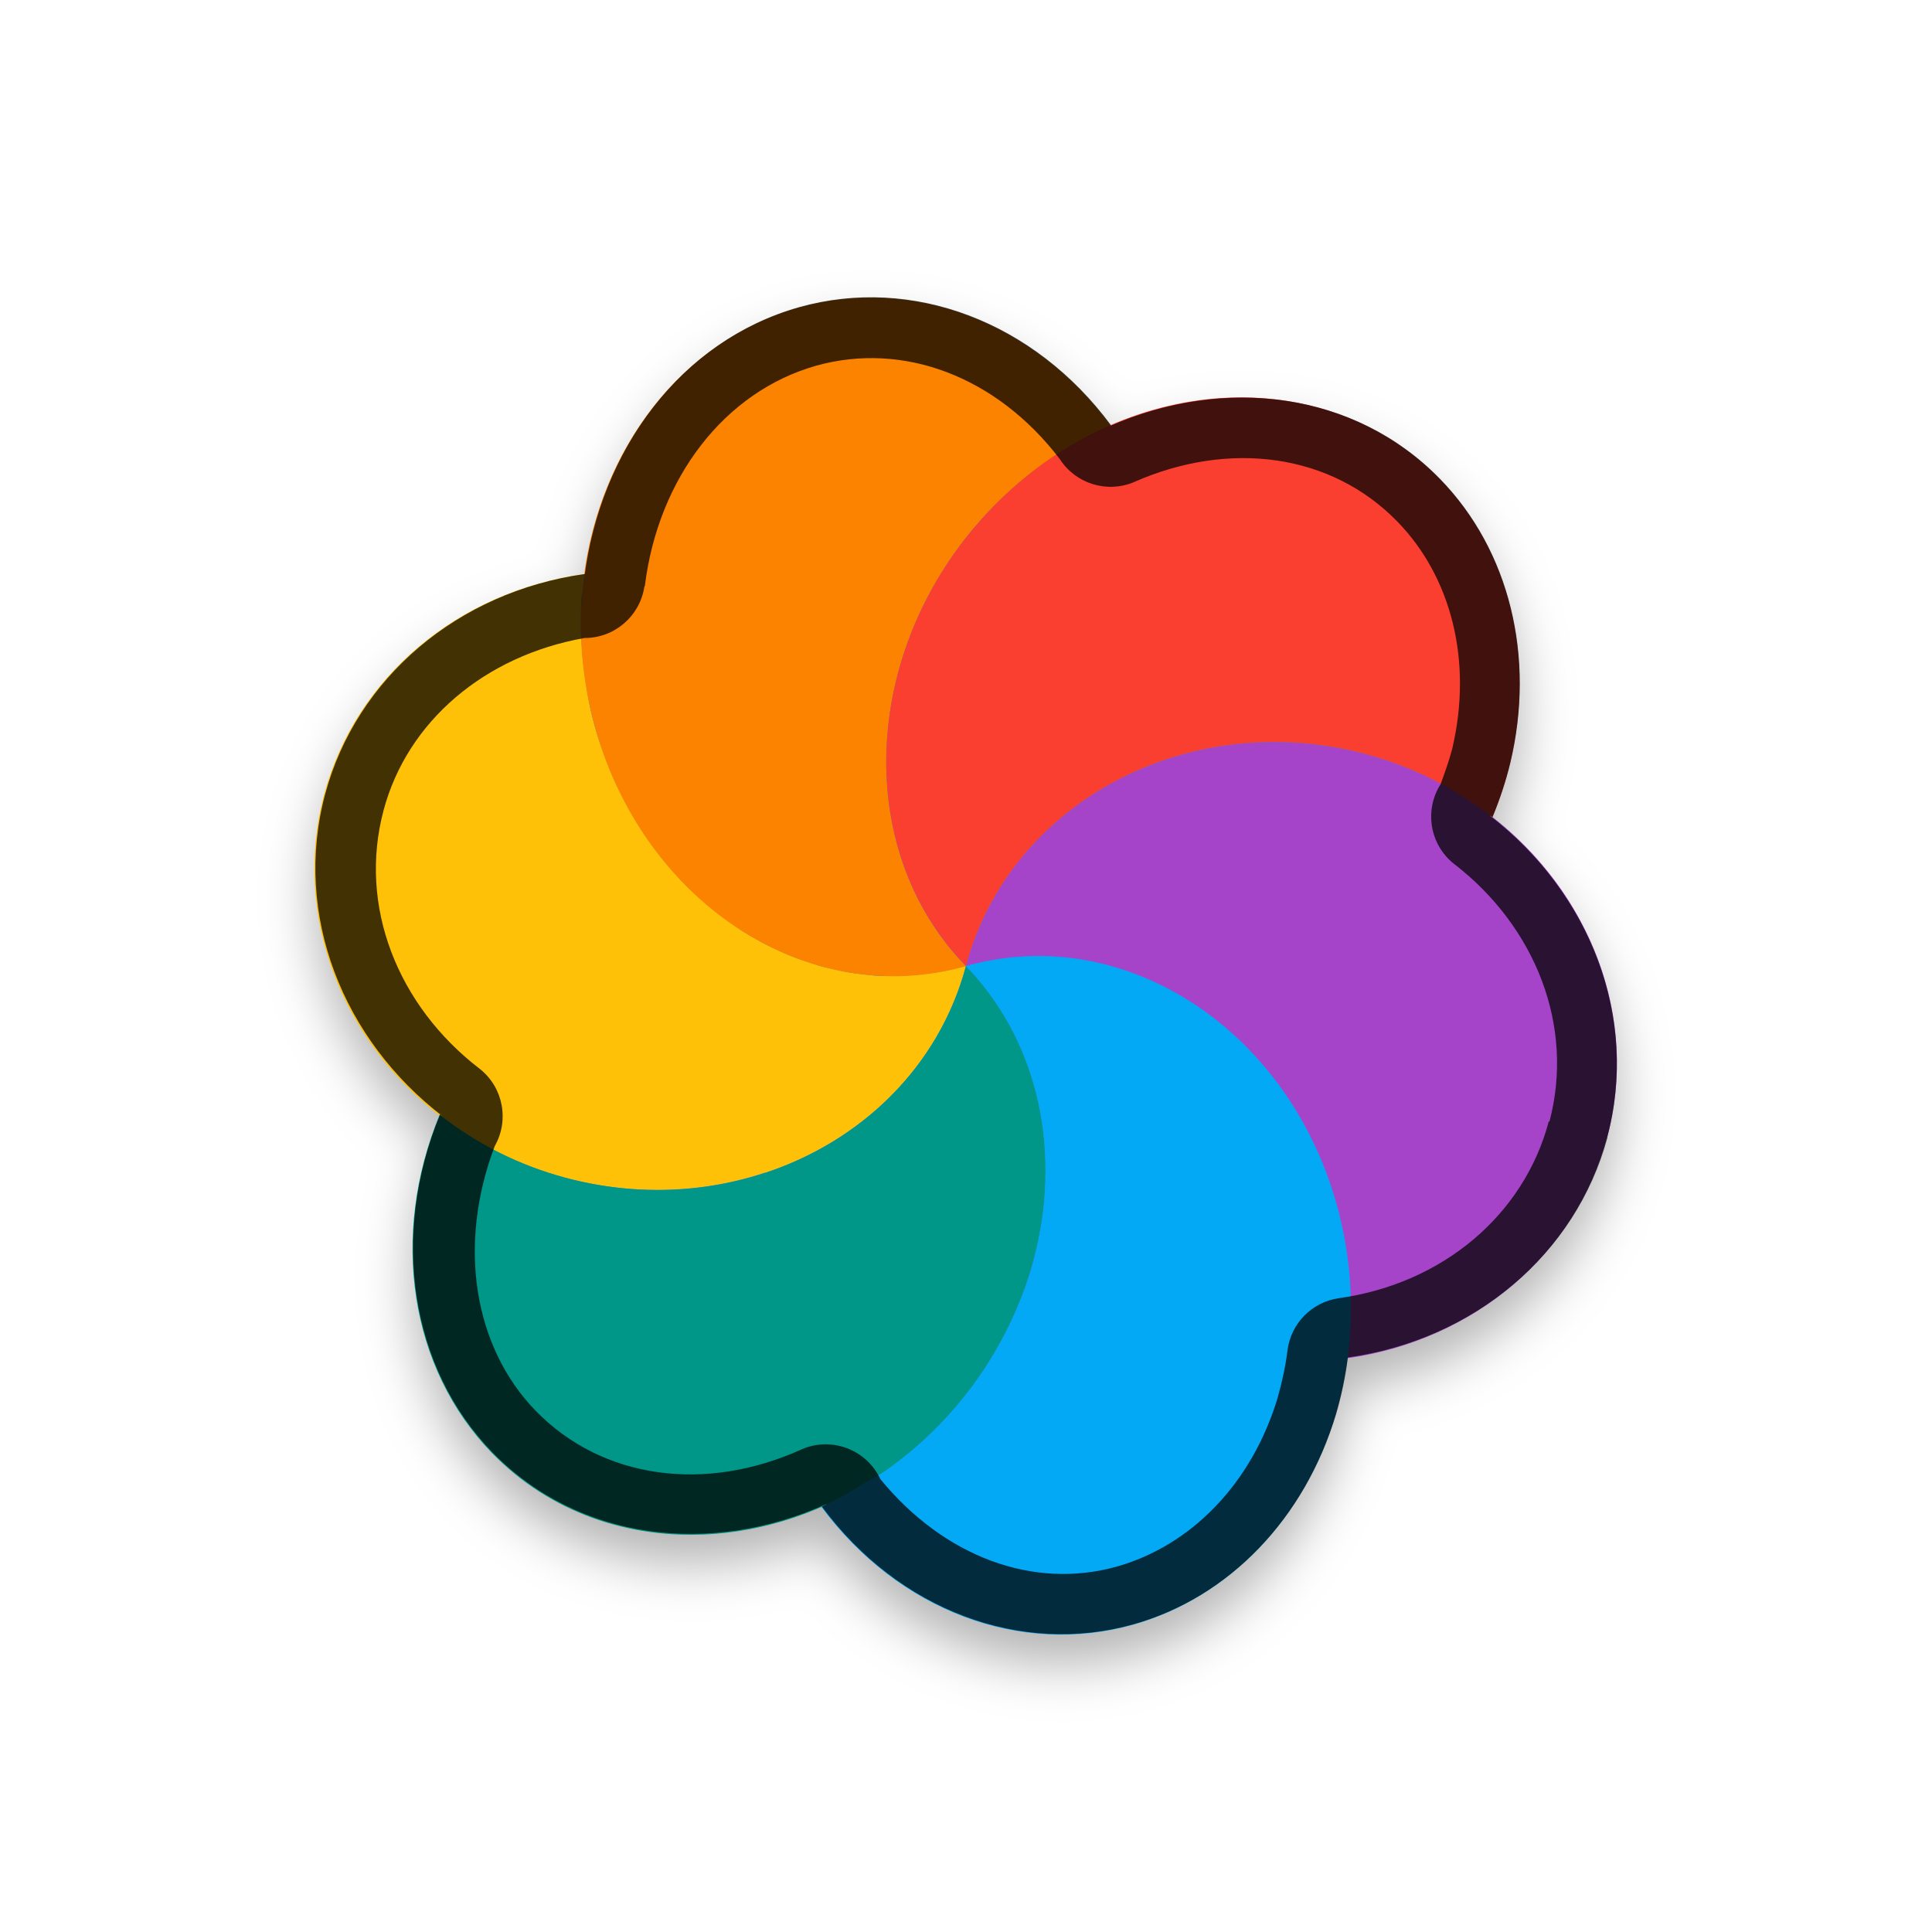
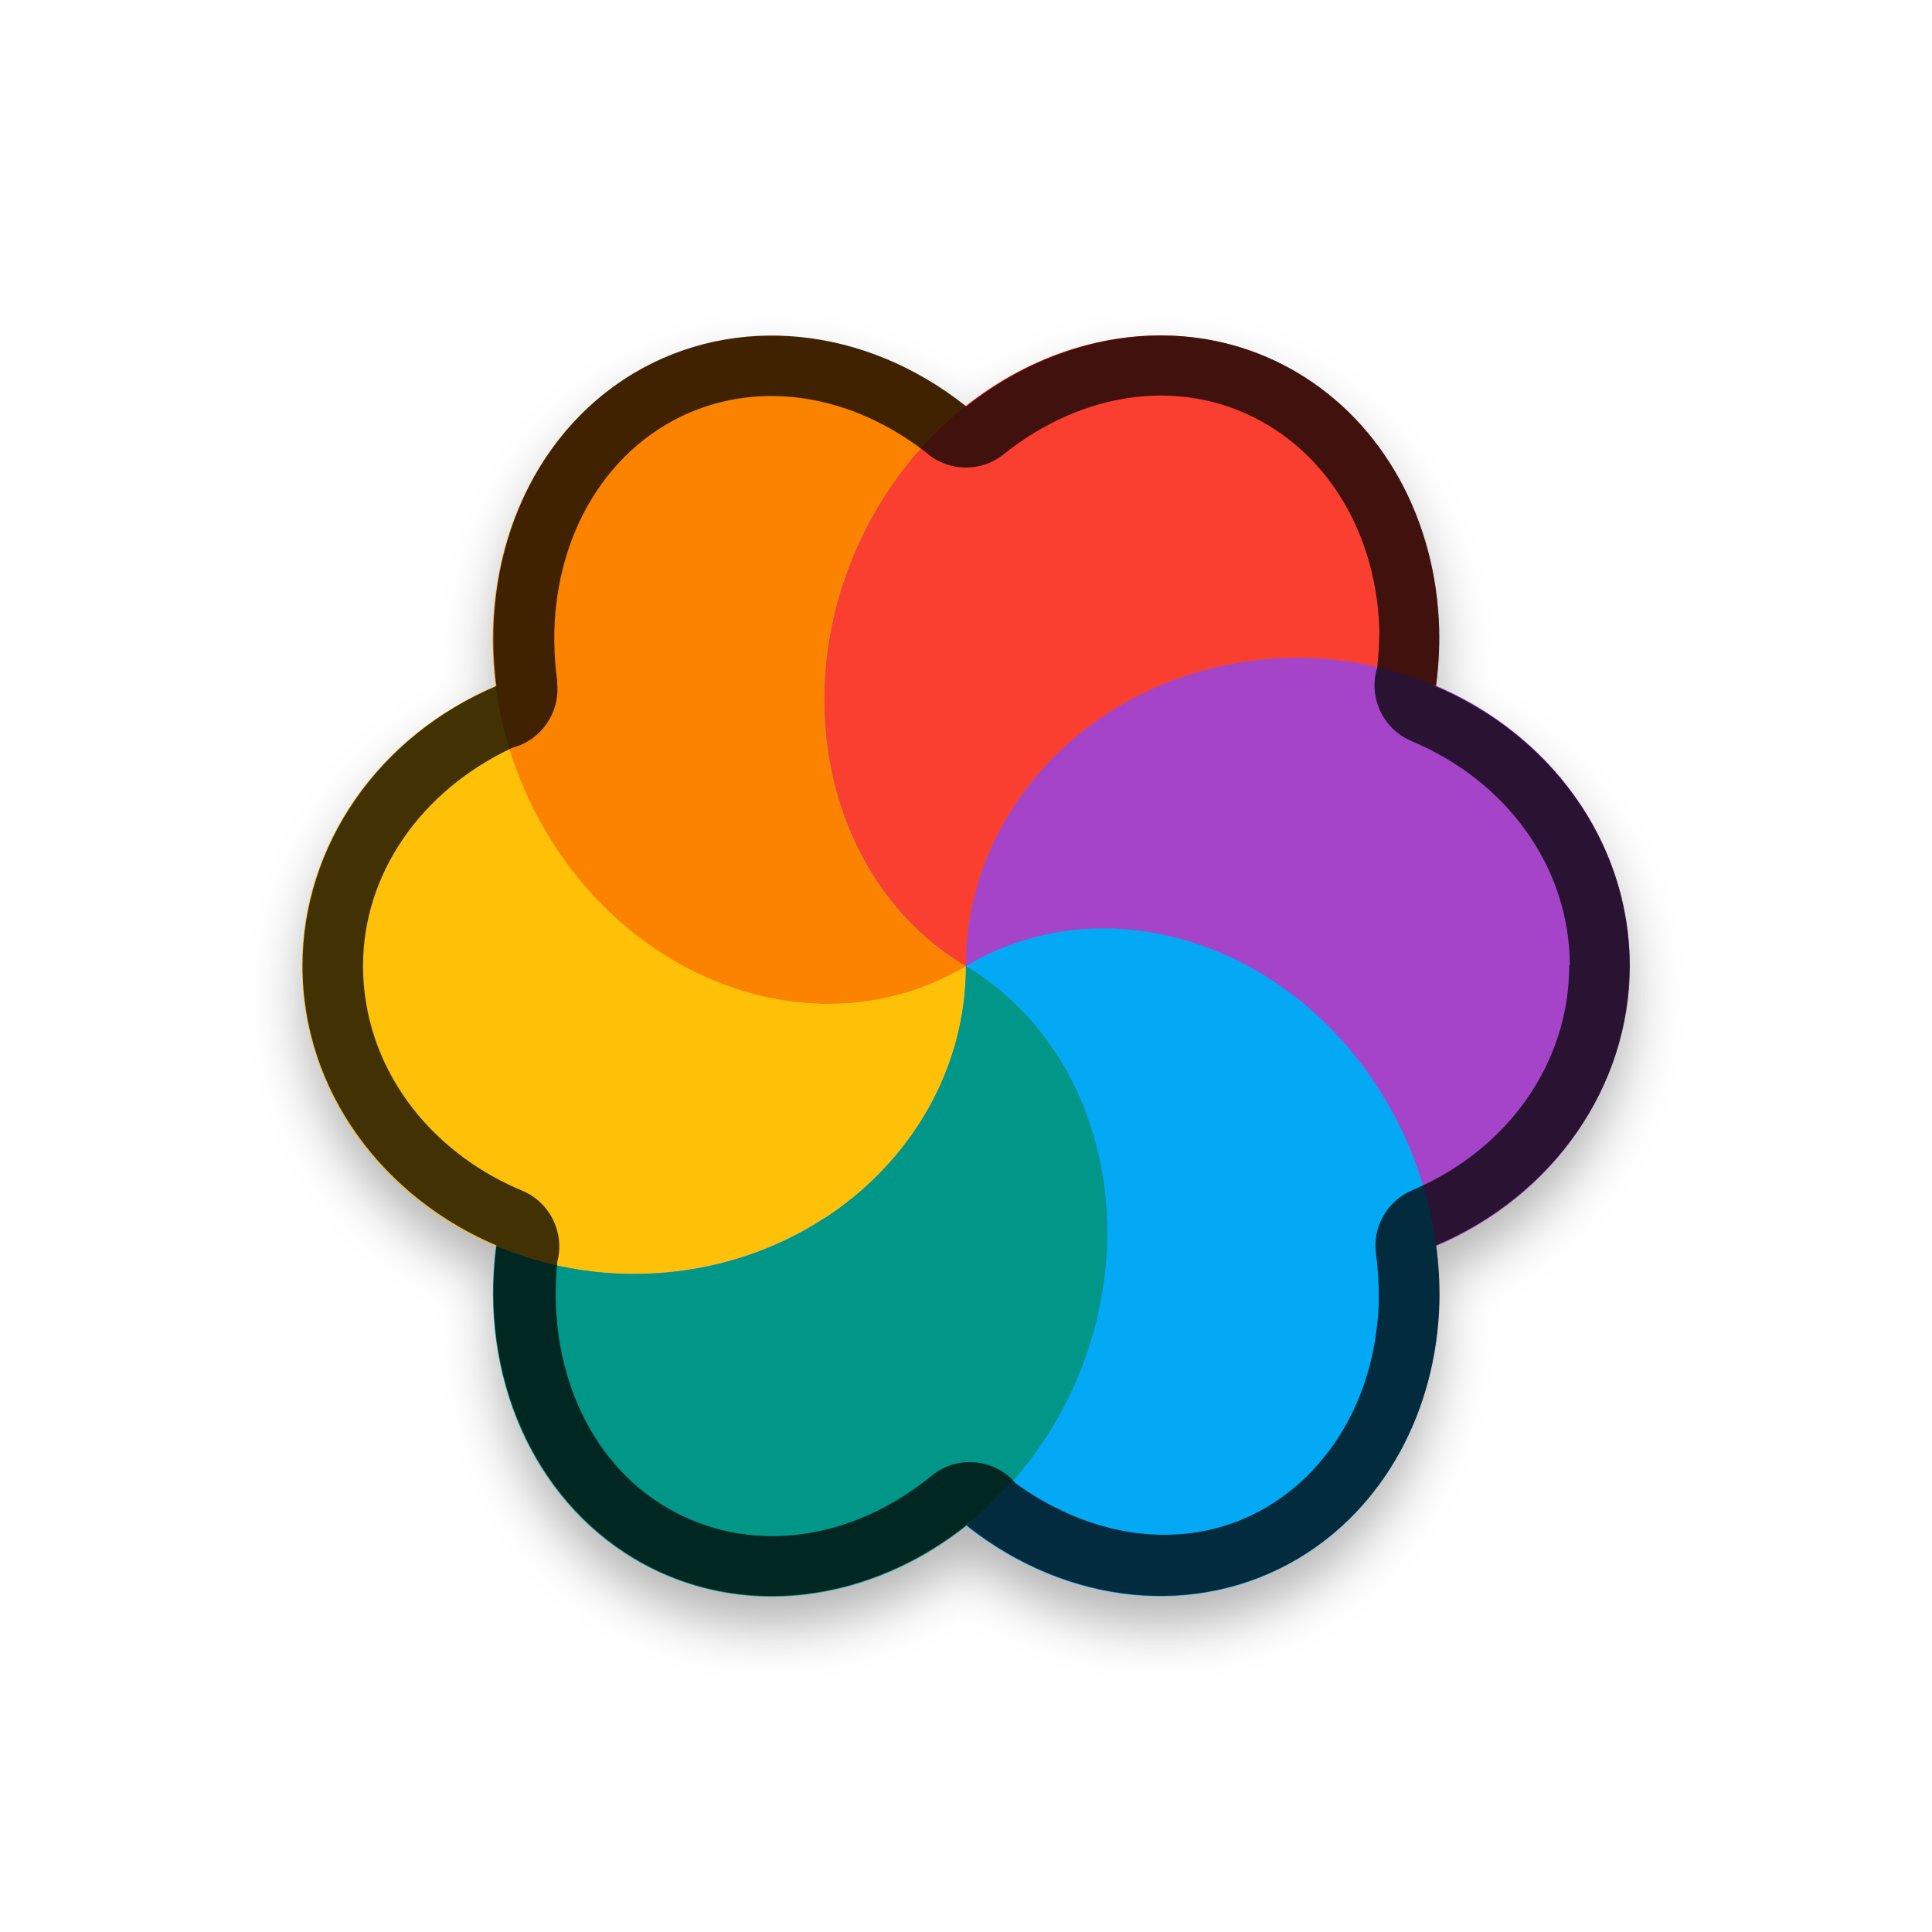
<svg xmlns="http://www.w3.org/2000/svg" id="svg5327" width="32" height="32" version="1.1">
  <defs id="defs5329">
-     <filter id="filter1239" style="color-interpolation-filters:sRGB" width="1.097" height="1.095" x="-.05" y="-.05">
-       <feGaussianBlur id="feGaussianBlur1241" stdDeviation=".437" />
+     <filter id="filter1158" style="color-interpolation-filters:sRGB" width="1.094" height="1.099" x="-.05" y="-.05">
+       <feGaussianBlur id="feGaussianBlur1160" stdDeviation=".429" />
    </filter>
  </defs>
  <g id="layer1" transform="translate(0,-1020.362)">
-     <path id="path874" style="opacity:0.3;fill:#000000;stroke-width:0.55;filter:url(#filter1239)" d="m 26.62,1039.709 c 0.537,-2.004 -0.296,-4.067 -1.938,-5.334 0.022,0 0.026,0.017 0.038,0.022 0.121,-0.293 0.222,-0.592 0.295,-0.896 0.421,-1.764 -0.014,-3.526 -1.161,-4.705 -1.411,-1.451 -3.574,-1.713 -5.483,-0.872 0.013,-0.01 0.02,-0.011 0.03,-0.016 -1.272,-1.719 -3.291,-2.484 -5.168,-1.957 -1.955,0.553 -3.292,2.361 -3.556,4.478 0.01,-0.02 0.011,-0.038 0.01,-0.062 -2.103,0.295 -3.784,1.719 -4.303,3.645 -0.538,2.008 0.3,4.076 1.95,5.341 -0.017,-0.015 -0.034,-0.019 -0.045,-0.038 -0.83,2.014 -0.492,4.202 0.865,5.6 1.425,1.464 3.616,1.723 5.538,0.853 0.002,5e-4 -0.012,0.01 -0.015,0.01 -0.022,0.011 -0.044,0.025 -0.067,0.036 a 5.634,4.978 81.279 0 0 5.162,1.949 5.634,4.978 81.279 0 0 3.358,-3.492 5.634,4.978 81.279 0 0 0.191,-0.927 c 2.105,-0.295 3.784,-1.718 4.302,-3.644 z" />
-     <ellipse id="ellipse3" style="fill:#278df2;stroke-width:0.55" cx="996.91" cy="-283.684" rx="9.071" ry="8.795" transform="rotate(105)" />
-     <path id="ellipse10" style="fill:#ffc107;stroke-width:0.55" d="m 15.999,1036.364 c -0.133,0.037 -0.268,0.067 -0.404,0.09 -0.092,0.016 -0.184,0.028 -0.277,0.038 -0.072,0.011 -0.146,0.018 -0.22,0.024 -0.087,0 -0.177,0.01 -0.265,0.01 -0.08,0 -0.158,0 -0.237,-0 -0.085,-0 -0.17,-0.011 -0.255,-0.021 -0.086,-0.01 -0.17,-0.02 -0.255,-0.033 -0.081,-0.011 -0.159,-0.031 -0.239,-0.05 -0.076,-0.02 -0.157,-0.032 -0.235,-0.053 -0.091,-0.024 -0.182,-0.059 -0.272,-0.089 -0.072,-0.019 -0.145,-0.049 -0.217,-0.076 -0.079,-0.032 -0.155,-0.064 -0.231,-0.101 -0.085,-0.037 -0.169,-0.078 -0.252,-0.12 -0.068,-0.039 -0.136,-0.079 -0.205,-0.118 -0.075,-0.043 -0.149,-0.086 -0.219,-0.138 -0.088,-0.063 -0.176,-0.123 -0.261,-0.189 -0.051,-0.041 -0.106,-0.078 -0.157,-0.12 -0.082,-0.069 -0.164,-0.139 -0.243,-0.213 -0.051,-0.051 -0.11,-0.096 -0.161,-0.147 -0.07,-0.071 -0.141,-0.141 -0.205,-0.219 -0.061,-0.061 -0.114,-0.128 -0.171,-0.193 -0.053,-0.068 -0.107,-0.136 -0.159,-0.206 -0.056,-0.074 -0.112,-0.15 -0.165,-0.227 -0.058,-0.081 -0.109,-0.166 -0.161,-0.251 -0.041,-0.07 -0.08,-0.14 -0.121,-0.208 -0.057,-0.1 -0.107,-0.204 -0.157,-0.309 -0.033,-0.057 -0.057,-0.118 -0.086,-0.177 -0.043,-0.096 -0.083,-0.195 -0.12,-0.293 -0.034,-0.088 -0.067,-0.176 -0.098,-0.266 -0.051,-0.146 -0.095,-0.294 -0.133,-0.445 -0.044,-0.161 -0.073,-0.327 -0.099,-0.492 -0.008,-0.066 -0.02,-0.132 -0.031,-0.198 -0.018,-0.125 -0.032,-0.248 -0.043,-0.373 4.35e-4,-0.053 -0.009,-0.107 -0.011,-0.159 -0.011,-0.134 -0.012,-0.269 -0.011,-0.403 -5.953e-4,-0.047 -6.52e-5,-0.092 3.41e-4,-0.138 4.031e-4,-0.157 0.014,-0.314 0.031,-0.469 -3.446e-4,-0.056 0.012,-0.107 0.018,-0.161 -2.103,0.295 -3.784,1.719 -4.302,3.646 -0.729,2.722 1.057,5.565 3.989,6.351 2.932,0.786 5.9,-0.784 6.63,-3.505 z m 0,0 c 2.35e-4,-7e-4 0,0 0,0 z" />
-     <path id="path9" style="fill:#a544c9;stroke-width:0.55" d="m 26.618,1039.209 c 0.73,-2.723 -1.055,-5.567 -3.988,-6.353 -2.933,-0.786 -5.902,0.785 -6.631,3.508 0.133,-0.037 0.268,-0.067 0.404,-0.09 0.095,-0.016 0.192,-0.028 0.289,-0.038 0.066,-0.01 0.132,-0.017 0.199,-0.023 0.096,-0.01 0.191,-0.01 0.287,-0.01 0.073,-0 0.147,10e-4 0.221,0 0.1,0.01 0.199,0.015 0.298,0.026 0.06,0.01 0.121,0.014 0.181,0.022 0.123,0.021 0.248,0.045 0.371,0.076 0.033,0.01 0.068,0.018 0.101,0.027 0.13,0.036 0.259,0.08 0.388,0.125 0.034,0.01 0.067,0.018 0.097,0.036 0.116,0.044 0.23,0.094 0.343,0.148 0.053,0.014 0.097,0.045 0.145,0.069 0.096,0.056 0.193,0.112 0.29,0.167 0.056,0.033 0.112,0.064 0.168,0.097 0.085,0.06 0.171,0.119 0.253,0.184 0.061,0.048 0.123,0.091 0.182,0.139 0.073,0.059 0.142,0.123 0.211,0.186 0.063,0.049 0.12,0.104 0.177,0.16 0.086,0.088 0.168,0.182 0.253,0.273 0.035,0.035 0.063,0.077 0.097,0.113 0.089,0.106 0.172,0.216 0.253,0.328 0.031,0.031 0.051,0.069 0.076,0.103 0.079,0.113 0.153,0.232 0.223,0.353 0.021,0.037 0.043,0.075 0.063,0.11 0.075,0.131 0.143,0.268 0.208,0.406 0.015,0.028 0.03,0.053 0.037,0.083 0.057,0.129 0.11,0.26 0.159,0.392 0.027,0.047 0.037,0.101 0.053,0.151 0.057,0.161 0.107,0.325 0.15,0.491 0.074,0.313 0.129,0.631 0.157,0.952 0.014,0.051 0.014,0.106 0.019,0.159 0.029,0.429 0.014,0.859 -0.044,1.281 2.103,-0.295 3.784,-1.719 4.302,-3.646 z" />
-     <path id="path14" style="fill:#ffc107;stroke-width:0.55" d="m 15.999,1036.364 c -6.219,-10.771 -3.11,-5.386 0,0 z m -3.89e-4,0 c -1.949,0.405 -3.091,1.693 -3.334,3.426 1.602,-0.527 2.888,-1.76 3.334,-3.426 z" />
-     <path id="path11" style="fill:#009688;stroke-width:0.55" d="m 17.16,1041.068 c 0.421,-1.765 -0.013,-3.525 -1.161,-4.704 -0.729,2.722 -3.698,4.292 -6.63,3.506 -0.762,-0.204 -1.474,-0.562 -2.087,-1.044 -0.83,2.014 -0.492,4.202 0.865,5.601 1.921,1.974 5.236,1.769 7.404,-0.458 0.791,-0.812 1.352,-1.823 1.608,-2.901 z m -9.878,-2.242 z m 8.717,-2.462 z" />
-     <path id="ellipse980" style="fill:#03a9f4;stroke-width:0.55" d="m 22.124,1043.779 a 5.634,4.978 81.279 0 0 0.056,-3.317 5.634,4.978 81.279 0 0 -6.181,-4.098 c 0.146,0.145 0.275,0.303 0.396,0.468 0.122,0.165 0.231,0.339 0.329,0.518 0.293,0.537 0.481,1.135 0.556,1.764 0.05,0.42 0.049,0.856 -8e-6,1.294 -0.027,0.219 -0.065,0.439 -0.118,0.659 -0.057,0.271 -0.143,0.535 -0.248,0.793 -0.203,0.517 -0.475,1.012 -0.81,1.464 -0.168,0.226 -0.351,0.441 -0.549,0.644 -0.283,0.291 -0.588,0.544 -0.904,0.765 -0.093,0.065 -0.193,0.107 -0.288,0.166 -0.227,0.141 -0.454,0.281 -0.691,0.387 -0.022,0.011 -0.043,0.026 -0.066,0.036 a 5.634,4.978 81.279 0 0 5.163,1.95 5.634,4.978 81.279 0 0 3.357,-3.493 z" />
-     <path id="ellipse14" style="fill:#fb8300;stroke-width:0.55" d="m 15.999,1036.364 c 2.35e-4,-7e-4 0,0 0,0 z m 0,0 c -1.921,-1.973 -1.721,-5.378 0.446,-7.604 0.565,-0.577 1.231,-1.036 1.952,-1.347 -1.272,-1.719 -3.29,-2.483 -5.166,-1.956 -2.65,0.75 -4.177,3.798 -3.413,6.809 0.765,3.011 3.532,4.846 6.181,4.098 z" />
-     <path id="ellipse18" style="fill:#fa3e30;stroke-width:0.55" d="m 25.011,1033.005 c 0.421,-1.764 -0.013,-3.524 -1.161,-4.704 -1.921,-1.975 -5.237,-1.769 -7.405,0.458 -2.168,2.227 -2.367,5.631 -0.446,7.604 0.73,-2.723 3.698,-4.294 6.631,-3.508 0.763,0.204 1.475,0.563 2.088,1.046 0.121,-0.293 0.22,-0.593 0.293,-0.897 z m -9.012,3.359 c 2.35e-4,-7e-4 0,0 0,0 z" />
-     <path id="ellipse857" style="opacity:0.75;fill:#010101;fill-opacity:1;stroke-width:0.55" d="m 26.618,1039.209 c 0.537,-2.004 -0.295,-4.067 -1.937,-5.334 0.022,-0 0.026,0.017 0.039,0.022 0.121,-0.293 0.221,-0.592 0.295,-0.896 0.421,-1.764 -0.014,-3.526 -1.161,-4.705 -1.411,-1.451 -3.573,-1.713 -5.482,-0.873 0.012,-0.01 0.02,-0.011 0.031,-0.016 -1.272,-1.719 -3.291,-2.484 -5.168,-1.957 -1.955,0.553 -3.292,2.361 -3.556,4.479 0.005,-0.021 0.01,-0.041 0.01,-0.06 -2.103,0.295 -3.784,1.719 -4.303,3.645 -0.538,2.008 0.3,4.076 1.95,5.341 -0.017,-0.015 -0.034,-0.019 -0.045,-0.038 -0.83,2.014 -0.493,4.202 0.865,5.6 1.425,1.464 3.616,1.723 5.538,0.853 0.001,4e-4 -0.011,0.01 -0.014,0.01 -0.022,0.011 -0.044,0.025 -0.067,0.036 a 5.634,4.978 81.279 0 0 5.162,1.949 5.634,4.978 81.279 0 0 3.358,-3.492 5.634,4.978 81.279 0 0 0.192,-0.927 c 2.102,-0.296 3.78,-1.719 4.299,-3.644 z m -0.961,-0.27 -0.016,0.01 a 1,1 0 0 0 0.008,0 c -0.408,1.522 -1.736,2.671 -3.472,2.915 a 1,1 0 0 0 -0.852,0.864 c -0.033,0.263 -0.088,0.519 -0.159,0.768 0,0 9.85e-4,6e-4 9.85e-4,6e-4 -0.43,1.444 -1.444,2.467 -2.67,2.813 -1.387,0.389 -2.865,-0.166 -3.916,-1.45 a 1,1 0 0 0 -1.306,-0.491 c 0,0 0.001,3e-4 0.001,3e-4 -1.593,0.72 -3.296,0.497 -4.404,-0.64 -1.023,-1.055 -1.302,-2.739 -0.677,-4.385 a 1,1 0 0 0 -0.248,-1.278 c 0,0 -9.946e-4,-6e-4 -9.946e-4,-6e-4 -1.36,-1.044 -2.017,-2.695 -1.592,-4.285 0.394,-1.472 1.676,-2.558 3.328,-2.851 a 1,1 0 0 0 0.989,-0.839 l 0.011,-0.031 c 0.221,-1.776 1.315,-3.21 2.836,-3.64 1.433,-0.401 2.982,0.167 4.036,1.547 a 1,1 0 0 0 1.23,0.38 c 0,0 -9.19e-4,-2e-4 -9.19e-4,-2e-4 1.584,-0.697 3.264,-0.473 4.362,0.655 0.889,0.913 1.255,2.307 0.906,3.773 -0.051,0.189 -0.119,0.384 -0.191,0.578 a 1,1 0 0 0 0.221,1.317 l 8.04e-4,0 c 1.352,1.043 2,2.685 1.582,4.27 z" />
+     <path id="path874" style="opacity:0.3;fill:#000000;stroke-width:0.55;filter:url(#filter1158)" d="m 26.995,1036.862 c 3e-6,-2.075 -1.338,-3.852 -3.252,-4.65 0.02,-0.01 0.03,0.01 0.042,0.011 0.041,-0.314 0.061,-0.629 0.053,-0.941 -0.05,-1.813 -0.926,-3.402 -2.34,-4.244 -1.739,-1.036 -3.895,-0.73 -5.522,0.576 0.011,-0.01 0.016,-0.016 0.025,-0.023 -1.673,-1.331 -3.822,-1.547 -5.498,-0.553 -1.745,1.04 -2.569,3.132 -2.275,5.246 0.005,-0.022 4.347e-4,-0.04 -0.006,-0.062 -1.955,0.829 -3.21,2.64 -3.213,4.635 3.918e-4,2.079 1.344,3.859 3.266,4.654 -0.021,-0.01 -0.038,-0.01 -0.053,-0.025 -0.281,2.16 0.612,4.186 2.285,5.186 1.755,1.046 3.939,0.728 5.57,-0.609 0.002,0 -0.01,0.01 -0.012,0.011 -0.019,0.016 -0.036,0.036 -0.055,0.052 a 5.634,4.978 66.279 0 0 5.49,0.547 5.634,4.978 66.279 0 0 2.34,-4.242 5.634,4.978 66.279 0 0 -0.055,-0.945 c 1.957,-0.83 3.21,-2.639 3.213,-4.633 z" />
+     <ellipse id="ellipse3" style="fill:#278df2;stroke-width:0.55" cx="1036.363" cy="-15.999" rx="9.071" ry="8.795" transform="rotate(90)" />
+     <path id="ellipse10" style="fill:#ffc107;stroke-width:0.55" d="m 15.999,1036.363 c -0.119,0.07 -0.241,0.134 -0.366,0.192 -0.085,0.039 -0.171,0.075 -0.258,0.109 -0.067,0.029 -0.137,0.055 -0.206,0.08 -0.083,0.027 -0.169,0.052 -0.255,0.074 -0.077,0.023 -0.152,0.042 -0.229,0.06 -0.083,0.018 -0.167,0.033 -0.252,0.046 -0.085,0.014 -0.169,0.025 -0.255,0.034 -0.081,0.01 -0.162,0.011 -0.243,0.014 -0.078,0 -0.16,0.01 -0.241,0.01 -0.094,-0 -0.191,-0.01 -0.286,-0.015 -0.075,-0 -0.152,-0.01 -0.229,-0.017 -0.085,-0.01 -0.167,-0.022 -0.249,-0.038 -0.092,-0.014 -0.183,-0.032 -0.275,-0.051 -0.076,-0.02 -0.152,-0.041 -0.229,-0.061 -0.084,-0.022 -0.166,-0.044 -0.247,-0.077 -0.101,-0.038 -0.202,-0.073 -0.301,-0.115 -0.06,-0.026 -0.123,-0.048 -0.183,-0.075 -0.097,-0.045 -0.194,-0.092 -0.289,-0.143 -0.062,-0.036 -0.131,-0.064 -0.193,-0.101 -0.086,-0.05 -0.173,-0.1 -0.254,-0.158 -0.074,-0.043 -0.144,-0.094 -0.215,-0.142 -0.069,-0.052 -0.138,-0.103 -0.206,-0.158 -0.073,-0.057 -0.147,-0.116 -0.218,-0.177 -0.077,-0.063 -0.148,-0.132 -0.22,-0.201 -0.057,-0.057 -0.113,-0.114 -0.17,-0.17 -0.081,-0.082 -0.156,-0.17 -0.232,-0.258 -0.046,-0.047 -0.086,-0.099 -0.129,-0.148 -0.066,-0.082 -0.13,-0.167 -0.191,-0.252 -0.055,-0.076 -0.111,-0.153 -0.164,-0.232 -0.087,-0.128 -0.168,-0.26 -0.243,-0.395 -0.084,-0.144 -0.155,-0.297 -0.223,-0.45 -0.025,-0.062 -0.054,-0.122 -0.081,-0.183 -0.05,-0.116 -0.096,-0.231 -0.138,-0.349 -0.013,-0.051 -0.037,-0.101 -0.051,-0.15 -0.045,-0.127 -0.081,-0.257 -0.115,-0.387 -0.013,-0.045 -0.024,-0.089 -0.035,-0.134 -0.04,-0.152 -0.067,-0.307 -0.091,-0.461 -0.015,-0.054 -0.016,-0.107 -0.024,-0.16 -1.955,0.829 -3.21,2.64 -3.212,4.635 6.457e-4,2.818 2.461,5.102 5.497,5.102 3.035,10e-5 5.496,-2.284 5.497,-5.102 z m 0,0 c 5.6e-5,-7e-4 0,0 0,0 z" />
+     <path id="path9" style="fill:#a544c9;stroke-width:0.55" d="m 26.993,1036.363 c -3.2e-5,-2.819 -2.46,-5.105 -5.497,-5.105 -3.037,0 -5.498,2.286 -5.497,5.105 0.119,-0.07 0.242,-0.134 0.366,-0.192 0.087,-0.04 0.178,-0.077 0.269,-0.112 0.062,-0.026 0.123,-0.051 0.186,-0.074 0.091,-0.031 0.182,-0.058 0.275,-0.083 0.071,-0.02 0.142,-0.037 0.215,-0.054 0.098,-0.02 0.196,-0.037 0.295,-0.052 0.06,-0.01 0.12,-0.018 0.18,-0.026 0.124,-0.012 0.251,-0.021 0.378,-0.023 0.034,-0 0.07,-0 0.105,-0 0.135,9e-4 0.271,0.01 0.407,0.02 0.035,-10e-4 0.069,0 0.103,0.01 0.123,0.013 0.247,0.031 0.369,0.054 0.055,0 0.105,0.018 0.158,0.029 0.107,0.029 0.215,0.058 0.323,0.086 0.063,0.017 0.125,0.033 0.187,0.05 0.097,0.036 0.196,0.071 0.292,0.112 0.072,0.03 0.142,0.056 0.212,0.087 0.086,0.038 0.169,0.082 0.252,0.126 0.074,0.031 0.143,0.07 0.212,0.109 0.106,0.063 0.209,0.133 0.315,0.198 0.043,0.025 0.081,0.058 0.123,0.084 0.113,0.079 0.222,0.164 0.33,0.252 0.038,0.022 0.067,0.053 0.1,0.08 0.106,0.089 0.208,0.184 0.306,0.283 0.03,0.03 0.061,0.061 0.09,0.09 0.107,0.107 0.208,0.222 0.306,0.338 0.022,0.023 0.043,0.043 0.057,0.071 0.088,0.11 0.173,0.223 0.255,0.337 0.038,0.038 0.062,0.088 0.091,0.132 0.097,0.141 0.187,0.286 0.272,0.435 0.152,0.284 0.288,0.576 0.398,0.879 0.027,0.046 0.041,0.099 0.06,0.149 0.139,0.407 0.236,0.826 0.289,1.248 1.955,-0.829 3.21,-2.64 3.212,-4.635 z" />
+     <path id="path14" style="fill:#ffc107;stroke-width:0.55" d="m 15.999,1036.363 c -8.795,-8.795 -4.398,-4.397 0,0 z m -3.76e-4,10e-5 c -1.778,0.895 -2.547,2.435 -2.334,4.172 1.411,-0.923 2.334,-2.447 2.334,-4.172 z" />
+     <path id="path11" style="fill:#009688;stroke-width:0.55" d="m 18.338,1040.606 c -0.05,-1.813 -0.925,-3.401 -2.339,-4.244 8.5e-5,2.818 -2.461,5.103 -5.497,5.103 -0.789,-0 -1.569,-0.162 -2.286,-0.468 -0.281,2.16 0.612,4.186 2.286,5.186 2.367,1.409 5.515,0.353 7.033,-2.359 0.553,-0.989 0.834,-2.111 0.803,-3.218 z m -10.122,0.391 z m 7.782,-4.634 z" />
+     <path id="ellipse980" style="fill:#03a9f4;stroke-width:0.55" d="m 23.835,1041.94 a 5.634,4.978 66.279 0 0 -0.804,-3.218 5.634,4.978 66.279 0 0 -7.031,-2.359 c 0.178,0.103 0.344,0.222 0.504,0.35 0.16,0.128 0.311,0.267 0.452,0.415 0.422,0.443 0.758,0.972 0.993,1.56 0.157,0.393 0.269,0.814 0.335,1.25 0.03,0.219 0.051,0.441 0.057,0.667 0.015,0.277 2e-5,0.554 -0.034,0.83 -0.062,0.552 -0.197,1.1 -0.404,1.623 -0.104,0.262 -0.225,0.517 -0.364,0.764 -0.198,0.354 -0.427,0.677 -0.676,0.973 -0.073,0.087 -0.158,0.153 -0.235,0.235 -0.183,0.195 -0.366,0.389 -0.567,0.553 -0.019,0.016 -0.035,0.036 -0.054,0.052 a 5.634,4.978 66.279 0 0 5.491,0.547 5.634,4.978 66.279 0 0 2.339,-4.243 z" />
+     <path id="ellipse14" style="fill:#fb8300;stroke-width:0.55" d="m 15.999,1036.363 c 5.6e-5,-7e-4 0,0 0,0 z m 0,0 c -2.366,-1.409 -3.055,-4.749 -1.537,-7.461 0.397,-0.704 0.921,-1.32 1.537,-1.806 -1.673,-1.331 -3.821,-1.547 -5.497,-0.552 -2.365,1.41 -3.052,4.75 -1.535,7.461 1.518,2.711 4.665,3.767 7.031,2.359 z" />
+     <path id="ellipse18" style="fill:#fa3e30;stroke-width:0.55" d="m 23.835,1030.786 c -0.05,-1.813 -0.925,-3.401 -2.339,-4.243 -2.367,-1.41 -5.517,-0.354 -7.034,2.359 -1.517,2.712 -0.829,6.052 1.537,7.461 6.4e-5,-2.819 2.46,-5.105 5.497,-5.105 0.79,0 1.57,0.162 2.287,0.469 0.041,-0.314 0.059,-0.629 0.051,-0.942 z m -7.836,5.577 c 5.6e-5,-7e-4 0,0 0,0 z" />
+     <path id="ellipse857" style="opacity:0.75;fill:#010101;fill-opacity:1;stroke-width:0.55" d="m 26.994,1036.363 c -2.3e-5,-2.074 -1.338,-3.852 -3.252,-4.65 0.02,-0.01 0.03,0.01 0.043,0.011 0.041,-0.314 0.061,-0.629 0.053,-0.941 -0.05,-1.813 -0.926,-3.402 -2.34,-4.244 -1.739,-1.036 -3.895,-0.73 -5.521,0.576 0.01,-0.01 0.016,-0.016 0.026,-0.023 -1.673,-1.331 -3.822,-1.547 -5.498,-0.553 -1.745,1.04 -2.569,3.132 -2.275,5.246 -7.177e-4,-0.022 -5.593e-4,-0.042 -0.006,-0.061 -1.955,0.829 -3.21,2.64 -3.213,4.635 3.263e-4,2.079 1.345,3.859 3.266,4.654 -0.021,-0.01 -0.038,-0.01 -0.053,-0.025 -0.281,2.16 0.612,4.186 2.285,5.186 1.755,1.046 3.939,0.728 5.57,-0.609 0.001,0 -0.008,0.01 -0.012,0.011 -0.019,0.016 -0.036,0.036 -0.055,0.052 a 5.634,4.978 66.279 0 0 5.49,0.547 5.634,4.978 66.279 0 0 2.34,-4.242 5.634,4.978 66.279 0 0 -0.055,-0.945 c 1.953,-0.83 3.207,-2.639 3.209,-4.633 z m -0.998,-0.012 -0.013,0.01 a 1,1 0 0 0 0.008,0 c 8e-5,1.576 -0.986,3.029 -2.6,3.715 a 1,1 0 0 0 -0.6,1.055 c 0.036,0.262 0.049,0.524 0.045,0.783 0,0 0.001,3e-4 0.001,3e-4 -0.042,1.507 -0.757,2.756 -1.851,3.408 -1.239,0.734 -2.81,0.582 -4.158,-0.387 a 1,1 0 0 0 -1.389,-0.137 c 0,0 0.001,0 0.001,0 -1.352,1.107 -3.055,1.333 -4.42,0.521 -1.262,-0.754 -1.966,-2.309 -1.789,-4.061 a 1,1 0 0 0 -0.57,-1.17 c 0,0 -0.001,-3e-4 -0.001,-3e-4 -1.584,-0.657 -2.645,-2.081 -2.647,-3.727 -6.1e-6,-1.524 0.956,-2.904 2.477,-3.615 a 1,1 0 0 0 0.738,-1.066 l 0.002,-0.033 c -0.246,-1.772 0.439,-3.441 1.797,-4.25 1.28,-0.758 2.923,-0.611 4.299,0.449 a 1,1 0 0 0 1.287,0.049 c 0,0 -9.52e-4,-0 -9.52e-4,-0 1.35,-1.083 3.031,-1.302 4.383,-0.496 1.095,0.652 1.809,1.904 1.852,3.41 -2.67e-4,0.196 -0.015,0.402 -0.035,0.607 a 1,1 0 0 0 0.555,1.215 l 0.001,10e-4 c 1.576,0.657 2.627,2.076 2.633,3.715 z" />
  </g>
</svg>
